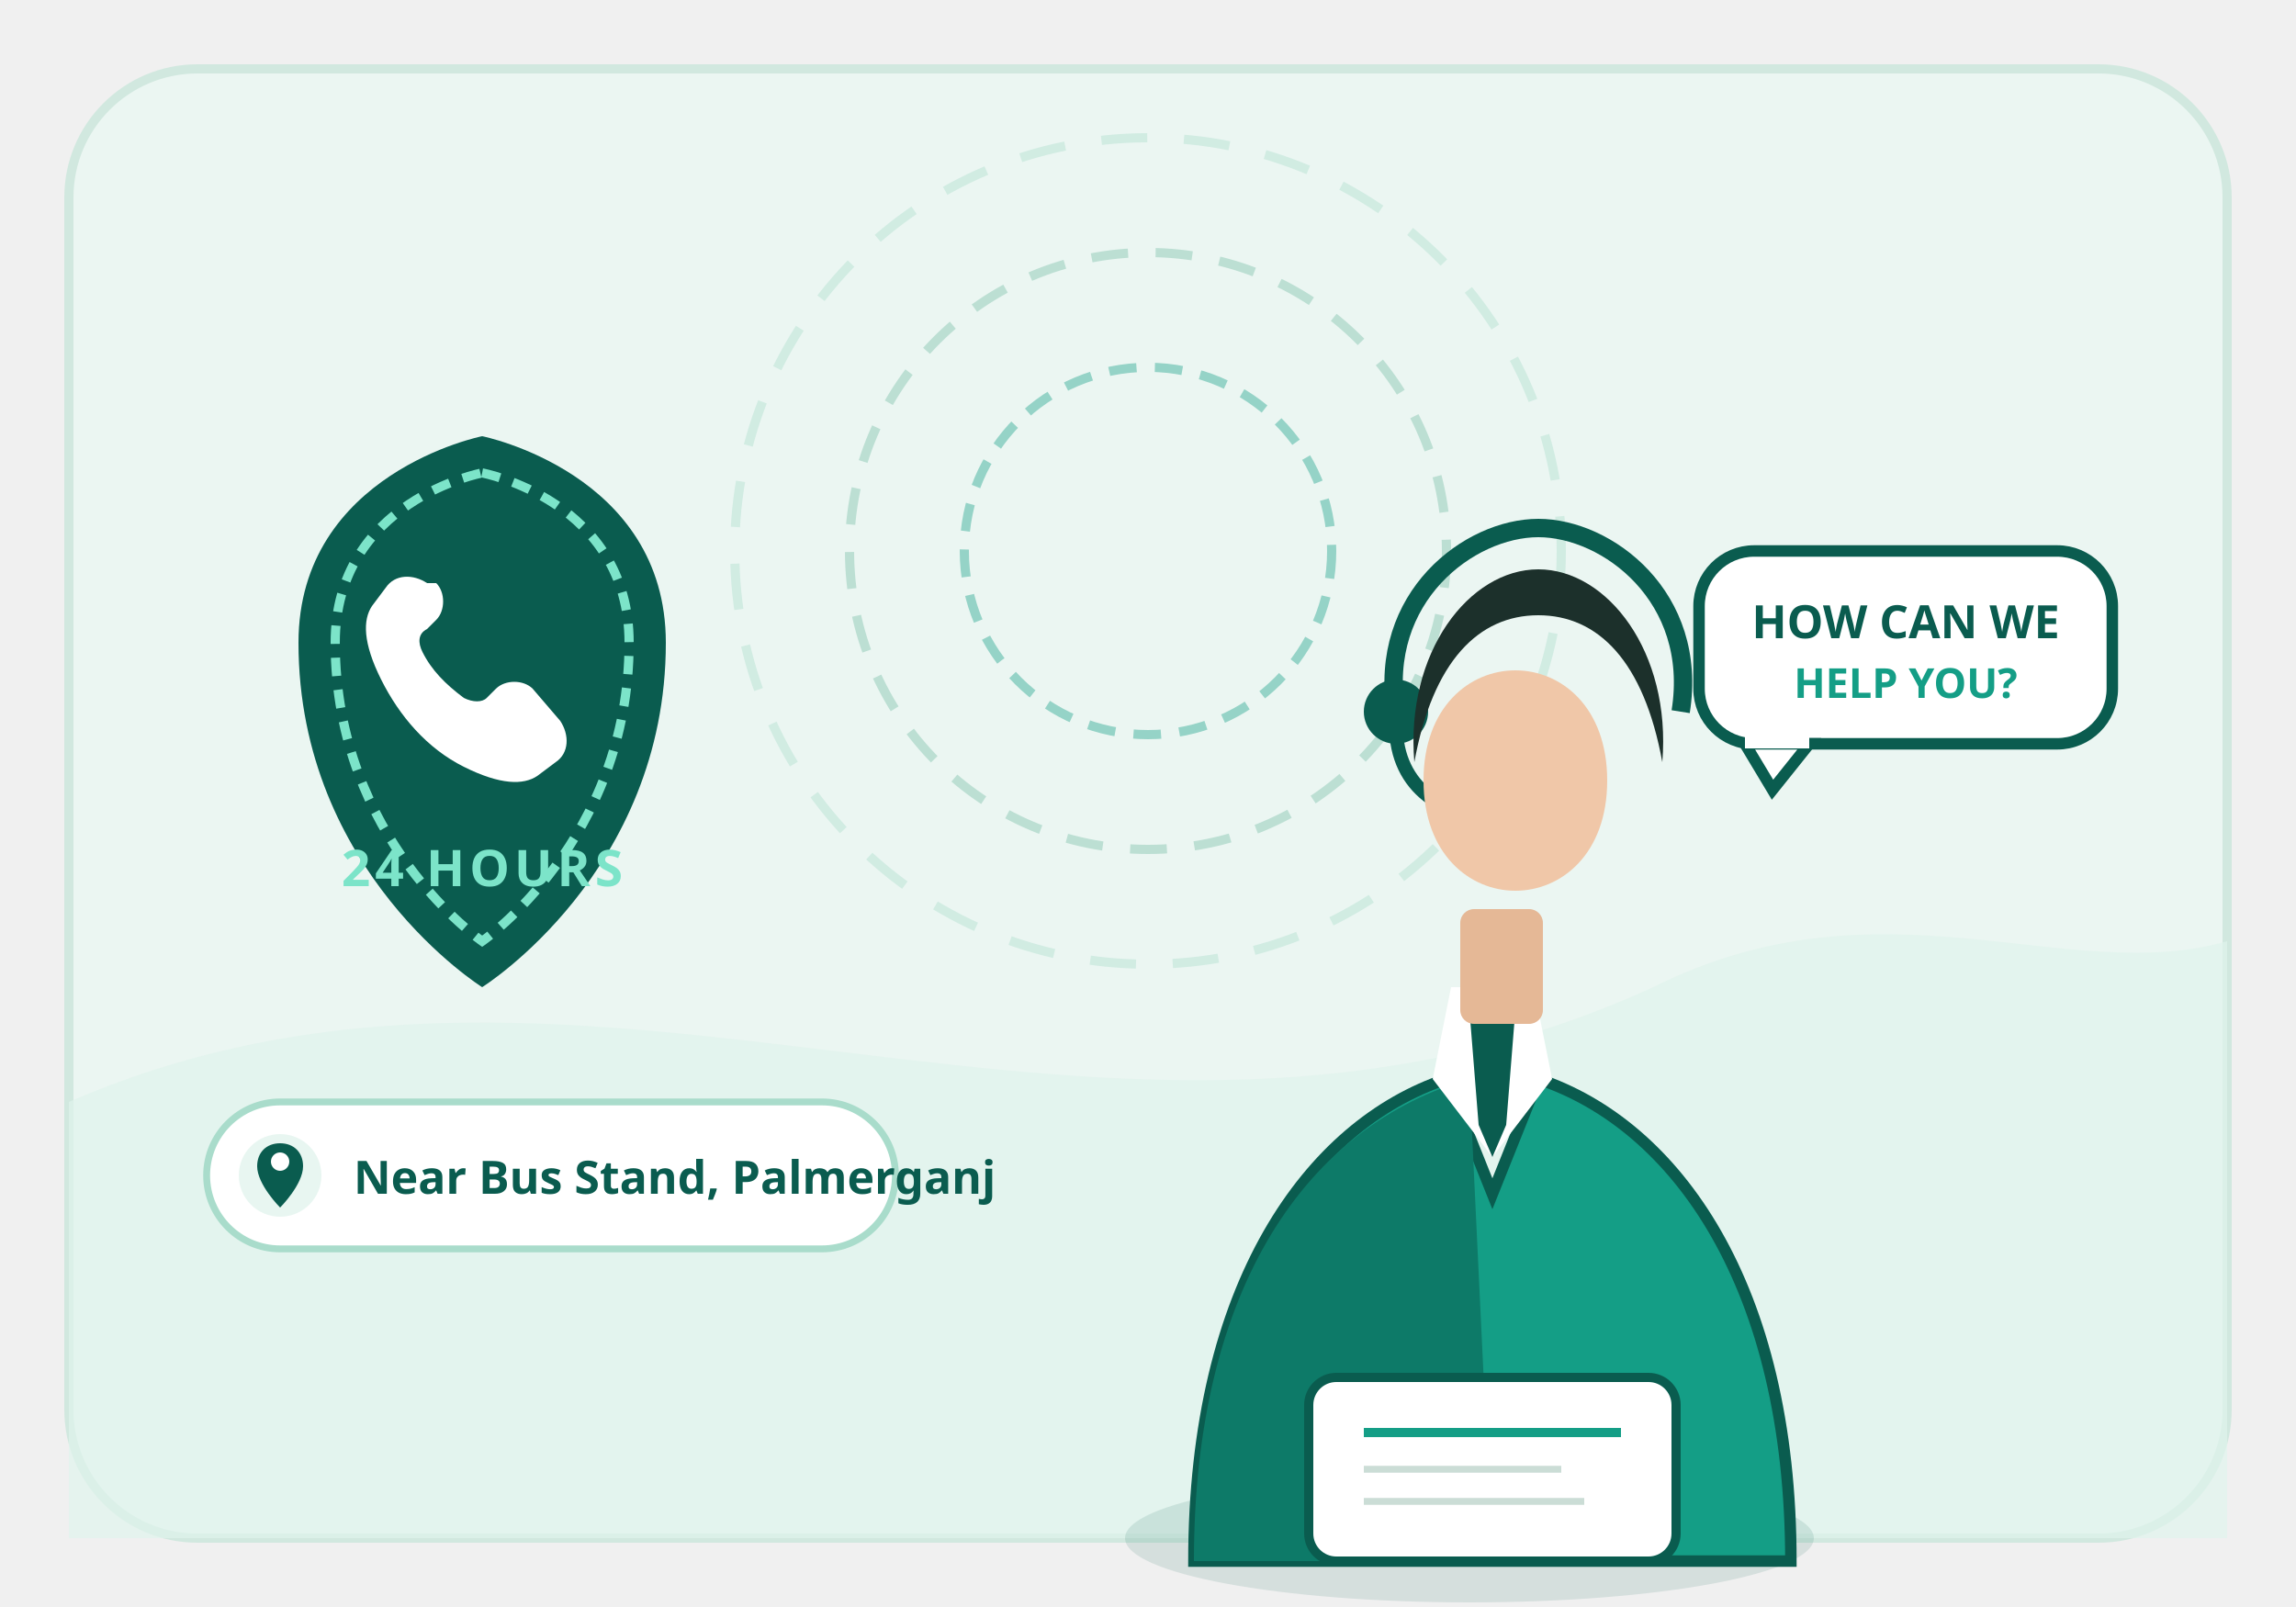
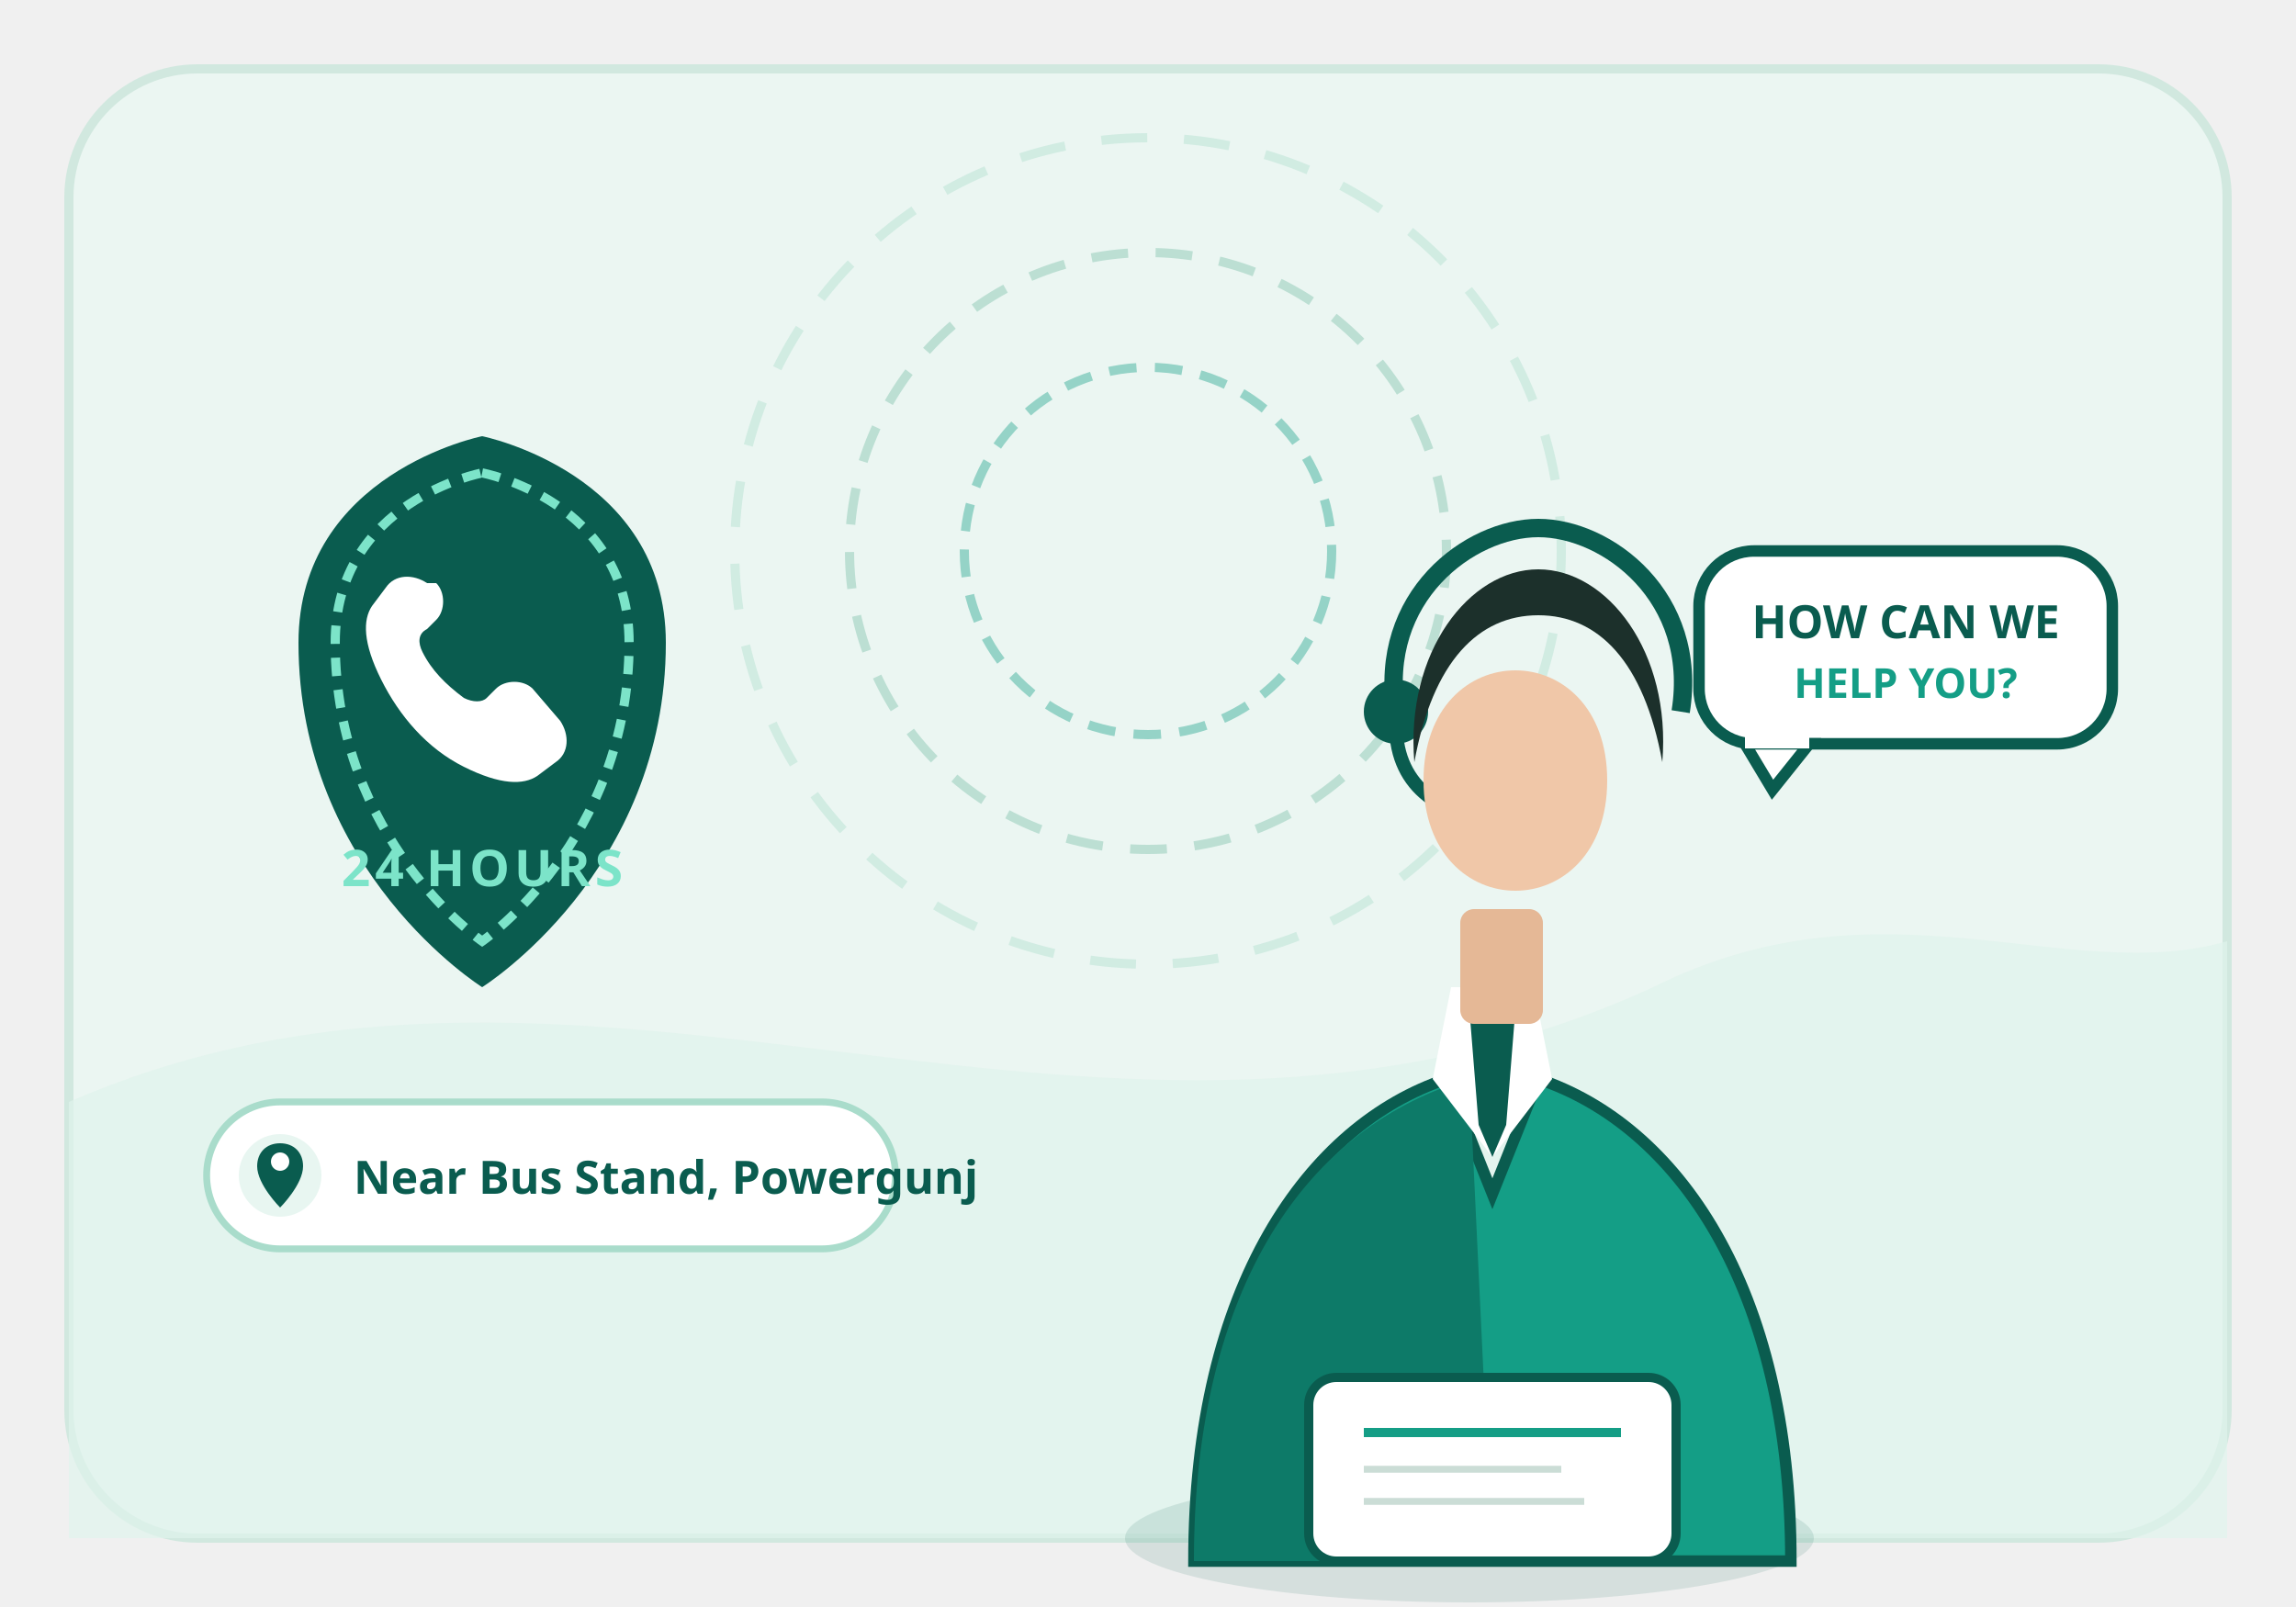
<svg xmlns="http://www.w3.org/2000/svg" viewBox="0 0 500 350" fill="none" width="100%" height="100%">
  <rect x="15" y="15" width="470" height="320" rx="28" fill="#EBF6F2" stroke="#D1E8DF" stroke-width="2" />
  <path d="M 15 240 C 130 190, 240 270, 360 215 C 410 190, 450 215, 485 205 L 485 335 L 15 335 Z" fill="#E0F3EC" opacity="0.7" />
  <g transform="translate(180, 50)" opacity="0.4">
    <circle cx="70" cy="70" r="40" stroke="#149E86" stroke-width="2" stroke-dasharray="6 4" fill="none" />
    <circle cx="70" cy="70" r="65" stroke="#75BCA5" stroke-width="2" stroke-dasharray="8 6" fill="none" />
    <circle cx="70" cy="70" r="90" stroke="#A9DCCB" stroke-width="2" stroke-dasharray="10 8" fill="none" />
  </g>
  <g transform="translate(60, 85)">
    <path d="M 45 10 C 45 10, 85 18, 85 55 C 85 105, 45 130, 45 130 C 45 130, 5 105, 5 55 C 5 18, 45 10, 45 10 Z" fill="#0A5C4F" />
    <path d="M 45 18 C 45 18, 77 24, 77 55 C 77 98, 45 120, 45 120 C 45 120, 13 98, 13 55 C 13 24, 45 18, 45 18 Z" stroke="#7CE4C9" stroke-width="2" stroke-dasharray="4 3" fill="none" />
    <path d="M 33 42 C 30 40, 26 40, 24 43 L 21 47 C 19 50, 19 55, 23 63 C 27 71, 33 78, 41 82 C 49 86, 54 86, 57 84 L 61 81 C 64 79, 64 75, 62 72 L 56 65 C 54 63, 50 63, 48 65 L 46 67 C 45 68, 43 68, 41 67 C 37 64, 34 61, 32 57 C 31 55, 31 53, 33 52 L 35 50 C 37 48, 37 44, 35 42 Z" fill="#FFFFFF" />
    <text x="45" y="108" text-anchor="middle" fill="#7CE4C9" font-family="system-ui, sans-serif" font-weight="900" font-size="11" letter-spacing="1">24 HOURS</text>
  </g>
  <g transform="translate(240, 100)">
    <ellipse cx="80" cy="235" rx="75" ry="14" fill="#0A5C4F" opacity="0.12" />
    <path d="M 20 240 C 20 180, 45 145, 75 135 L 85 160 L 95 135 C 125 145, 150 180, 150 240 Z" fill="#149E86" stroke="#0A5C4F" stroke-width="2.5" />
    <path d="M 20 240 C 20 180, 45 145, 80 135 L 85 240 Z" fill="#0D7A68" />
    <path d="M 72 135 L 85 152 L 98 135 L 94 115 L 76 115 Z" fill="#FFFFFF" />
    <polygon points="80,120 90,120 88,145 85,152 82,145" fill="#0A5C4F" />
    <path d="M 64 55 C 60 30, 80 15, 95 15 C 110 15, 130 30, 126 55" stroke="#0A5C4F" stroke-width="4" fill="none" />
    <circle cx="64" cy="55" r="7" fill="#0A5C4F" />
    <path d="M 64 58 C 64 72, 75 78, 86 78" stroke="#0A5C4F" stroke-width="3" fill="none" />
    <circle cx="87" cy="78" r="4" fill="#75BCA5" />
    <rect x="78" y="98" width="18" height="25" rx="3" fill="#E5B896" />
    <path d="M 70 70 C 70 102, 110 102, 110 70 C 110 38, 70 38, 70 70 Z" fill="#F0C7A8" />
    <path d="M 68 66 C 66 42, 80 24, 95 24 C 110 24, 124 42, 122 66 C 118 44, 108 34, 95 34 C 82 34, 72 44, 68 66 Z" fill="#1C302B" />
    <g transform="translate(130, 20)">
      <rect x="0" y="0" width="90" height="42" rx="12" fill="#FFFFFF" stroke="#0A5C4F" stroke-width="2.5" />
      <polygon points="10,42 16,52 24,42" fill="#FFFFFF" stroke="#0A5C4F" stroke-width="2.5" />
      <line x1="10" y1="41" x2="24" y2="41" stroke="#FFFFFF" stroke-width="4" />
      <text x="45" y="19" text-anchor="middle" fill="#0A5C4F" font-family="system-ui, sans-serif" font-weight="800" font-size="10">HOW CAN WE</text>
      <text x="45" y="32" text-anchor="middle" fill="#149E86" font-family="system-ui, sans-serif" font-weight="700" font-size="9">HELP YOU?</text>
    </g>
    <g transform="translate(45, 200)">
      <rect x="0" y="0" width="80" height="40" rx="6" fill="#FFFFFF" stroke="#0A5C4F" stroke-width="2" />
      <line x1="12" y1="12" x2="68" y2="12" stroke="#149E86" stroke-width="2" />
      <line x1="12" y1="20" x2="55" y2="20" stroke="#CBDDD6" stroke-width="1.5" />
      <line x1="12" y1="27" x2="60" y2="27" stroke="#CBDDD6" stroke-width="1.5" />
    </g>
  </g>
  <g transform="translate(45, 240)">
    <rect x="0" y="0" width="150" height="32" rx="16" fill="#FFFFFF" stroke="#A9DCCB" stroke-width="1.5" />
    <circle cx="16" cy="16" r="9" fill="#E8F6F1" />
    <path d="M 16 9 C 13 9, 11 11, 11 14 C 11 18, 16 23, 16 23 C 16 23, 21 18, 21 14 C 21 11, 19 9, 16 9 Z" fill="#0A5C4F" />
    <circle cx="16" cy="13" r="2" fill="#FFFFFF" />
-     <text x="32" y="20" fill="#0A5C4F" font-family="system-ui, sans-serif" font-weight="700" font-size="10">Near Bus Stand, Palmerganj</text>
+     <text x="32" y="20" fill="#0A5C4F" font-family="system-ui, sans-serif" font-weight="700" font-size="10">Near Bus Stand, Powergunj</text>
  </g>
</svg>
